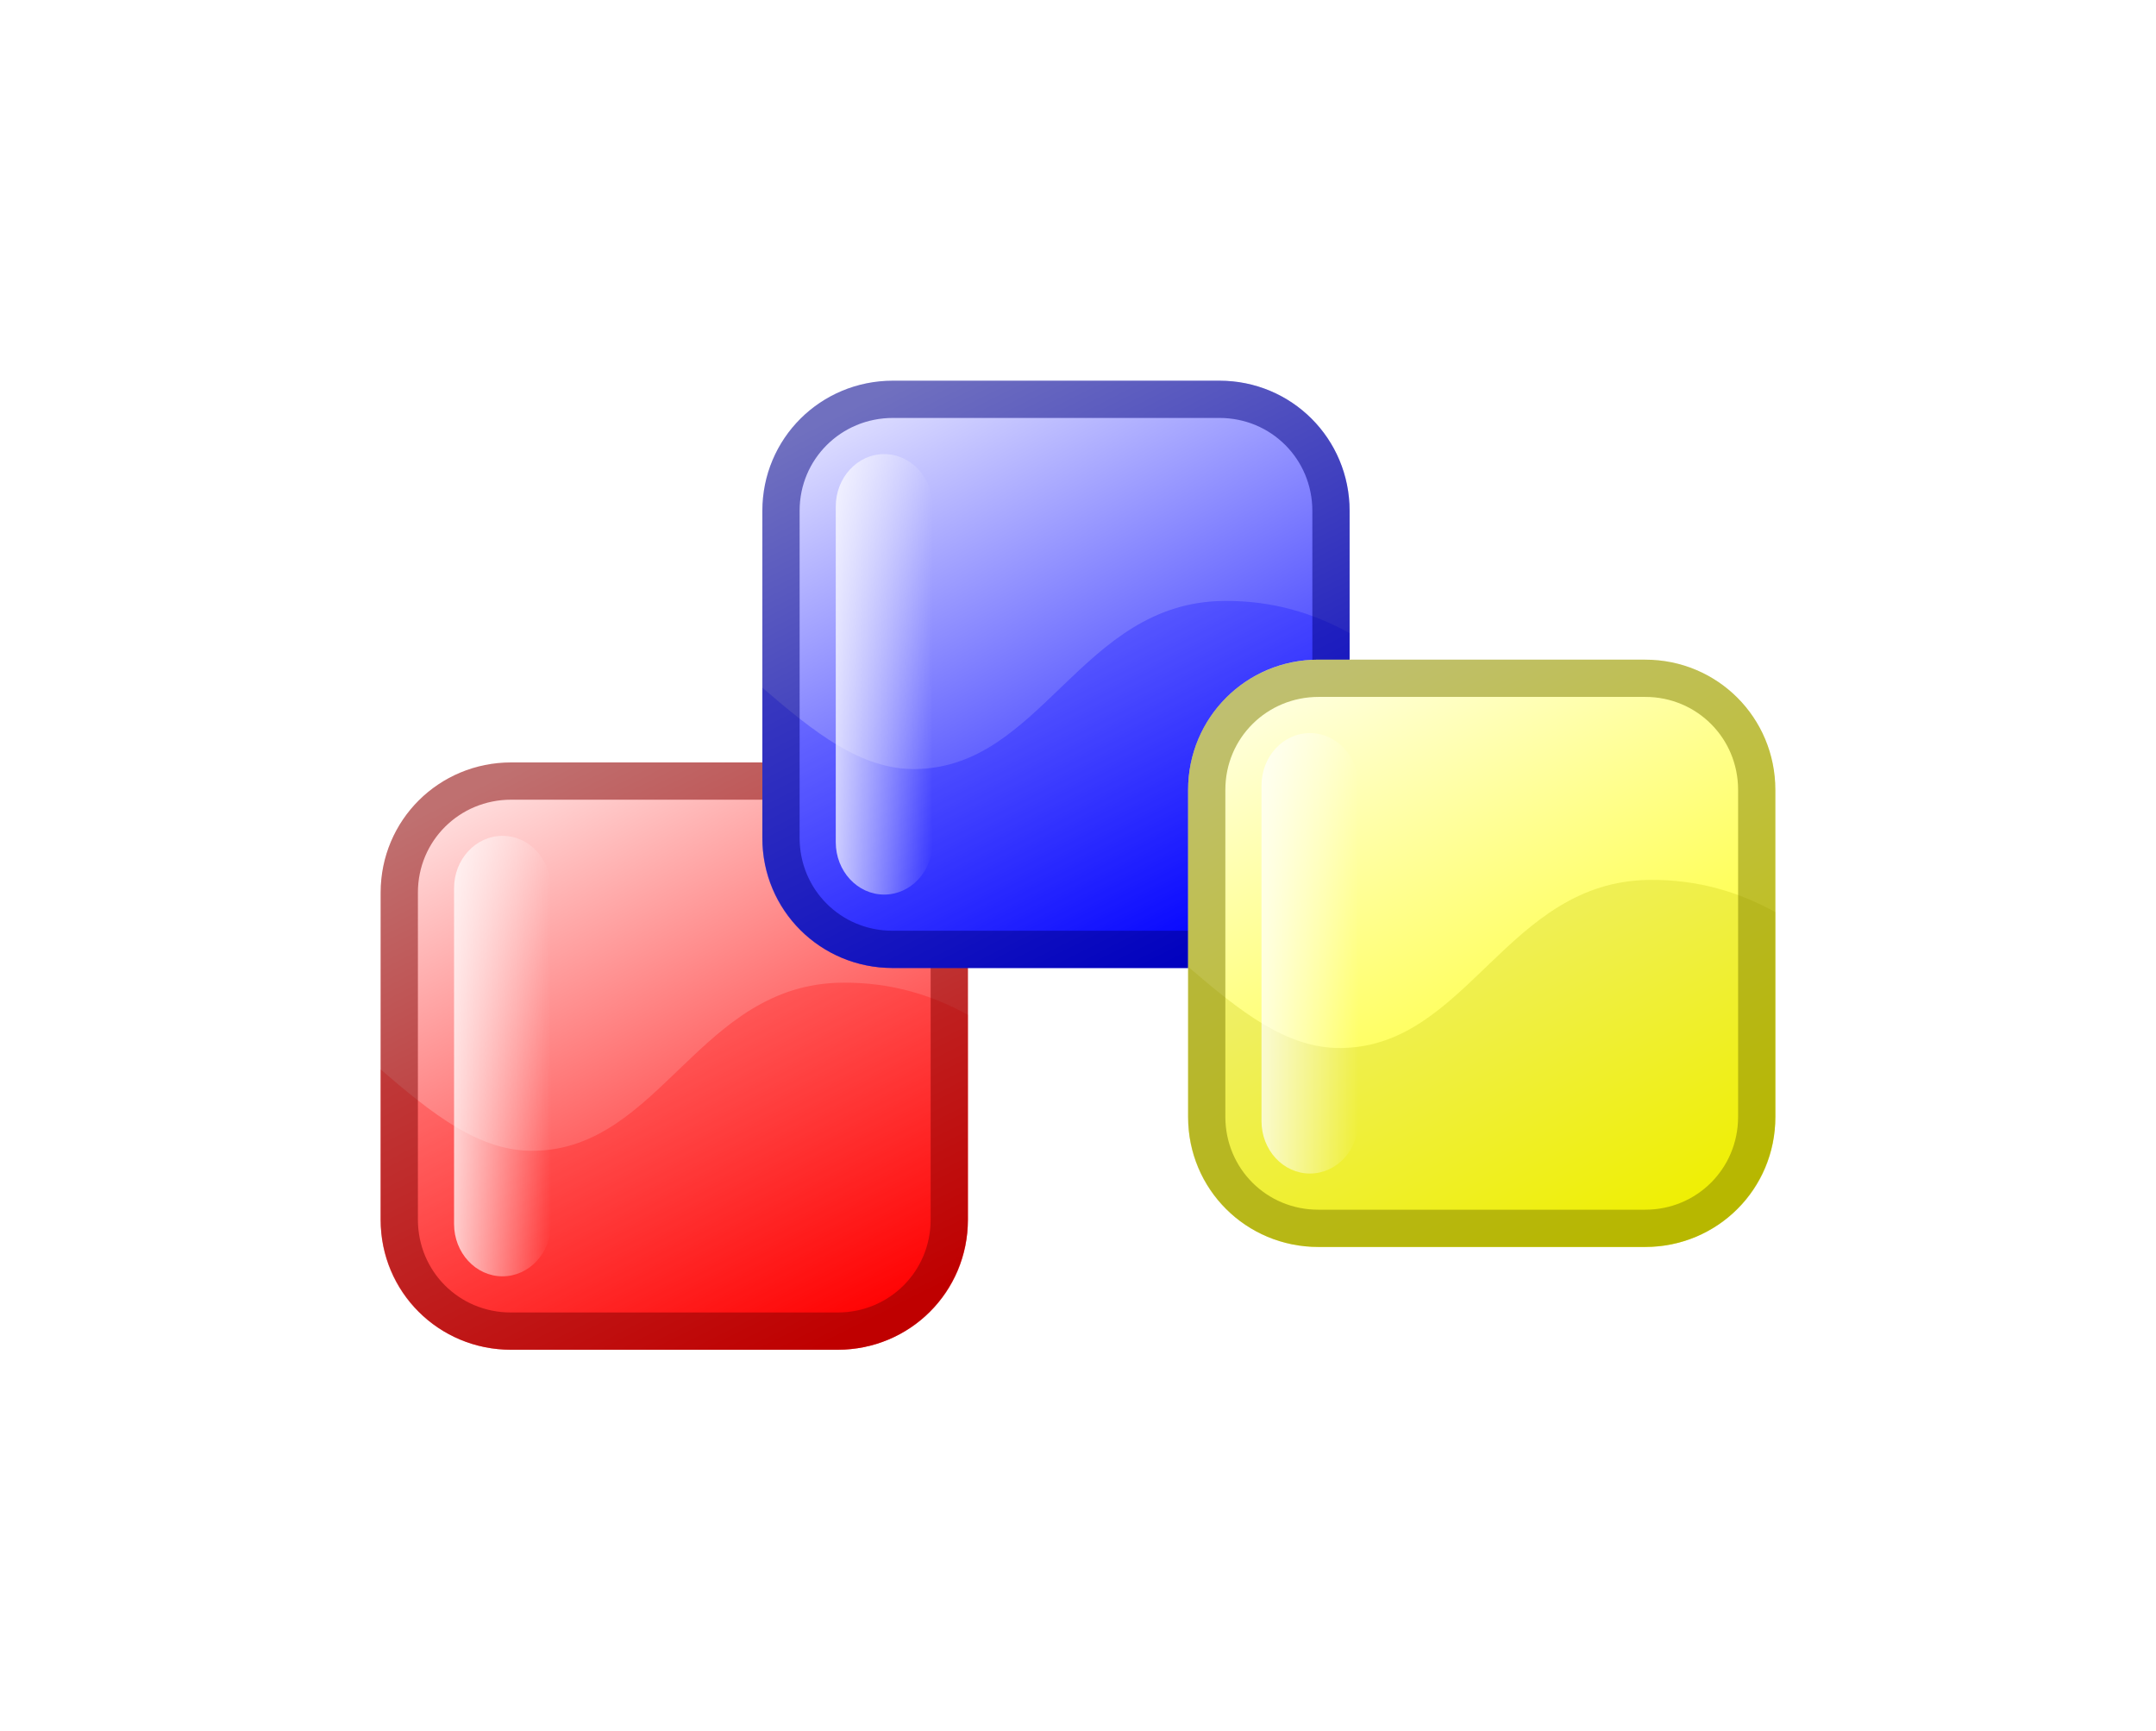
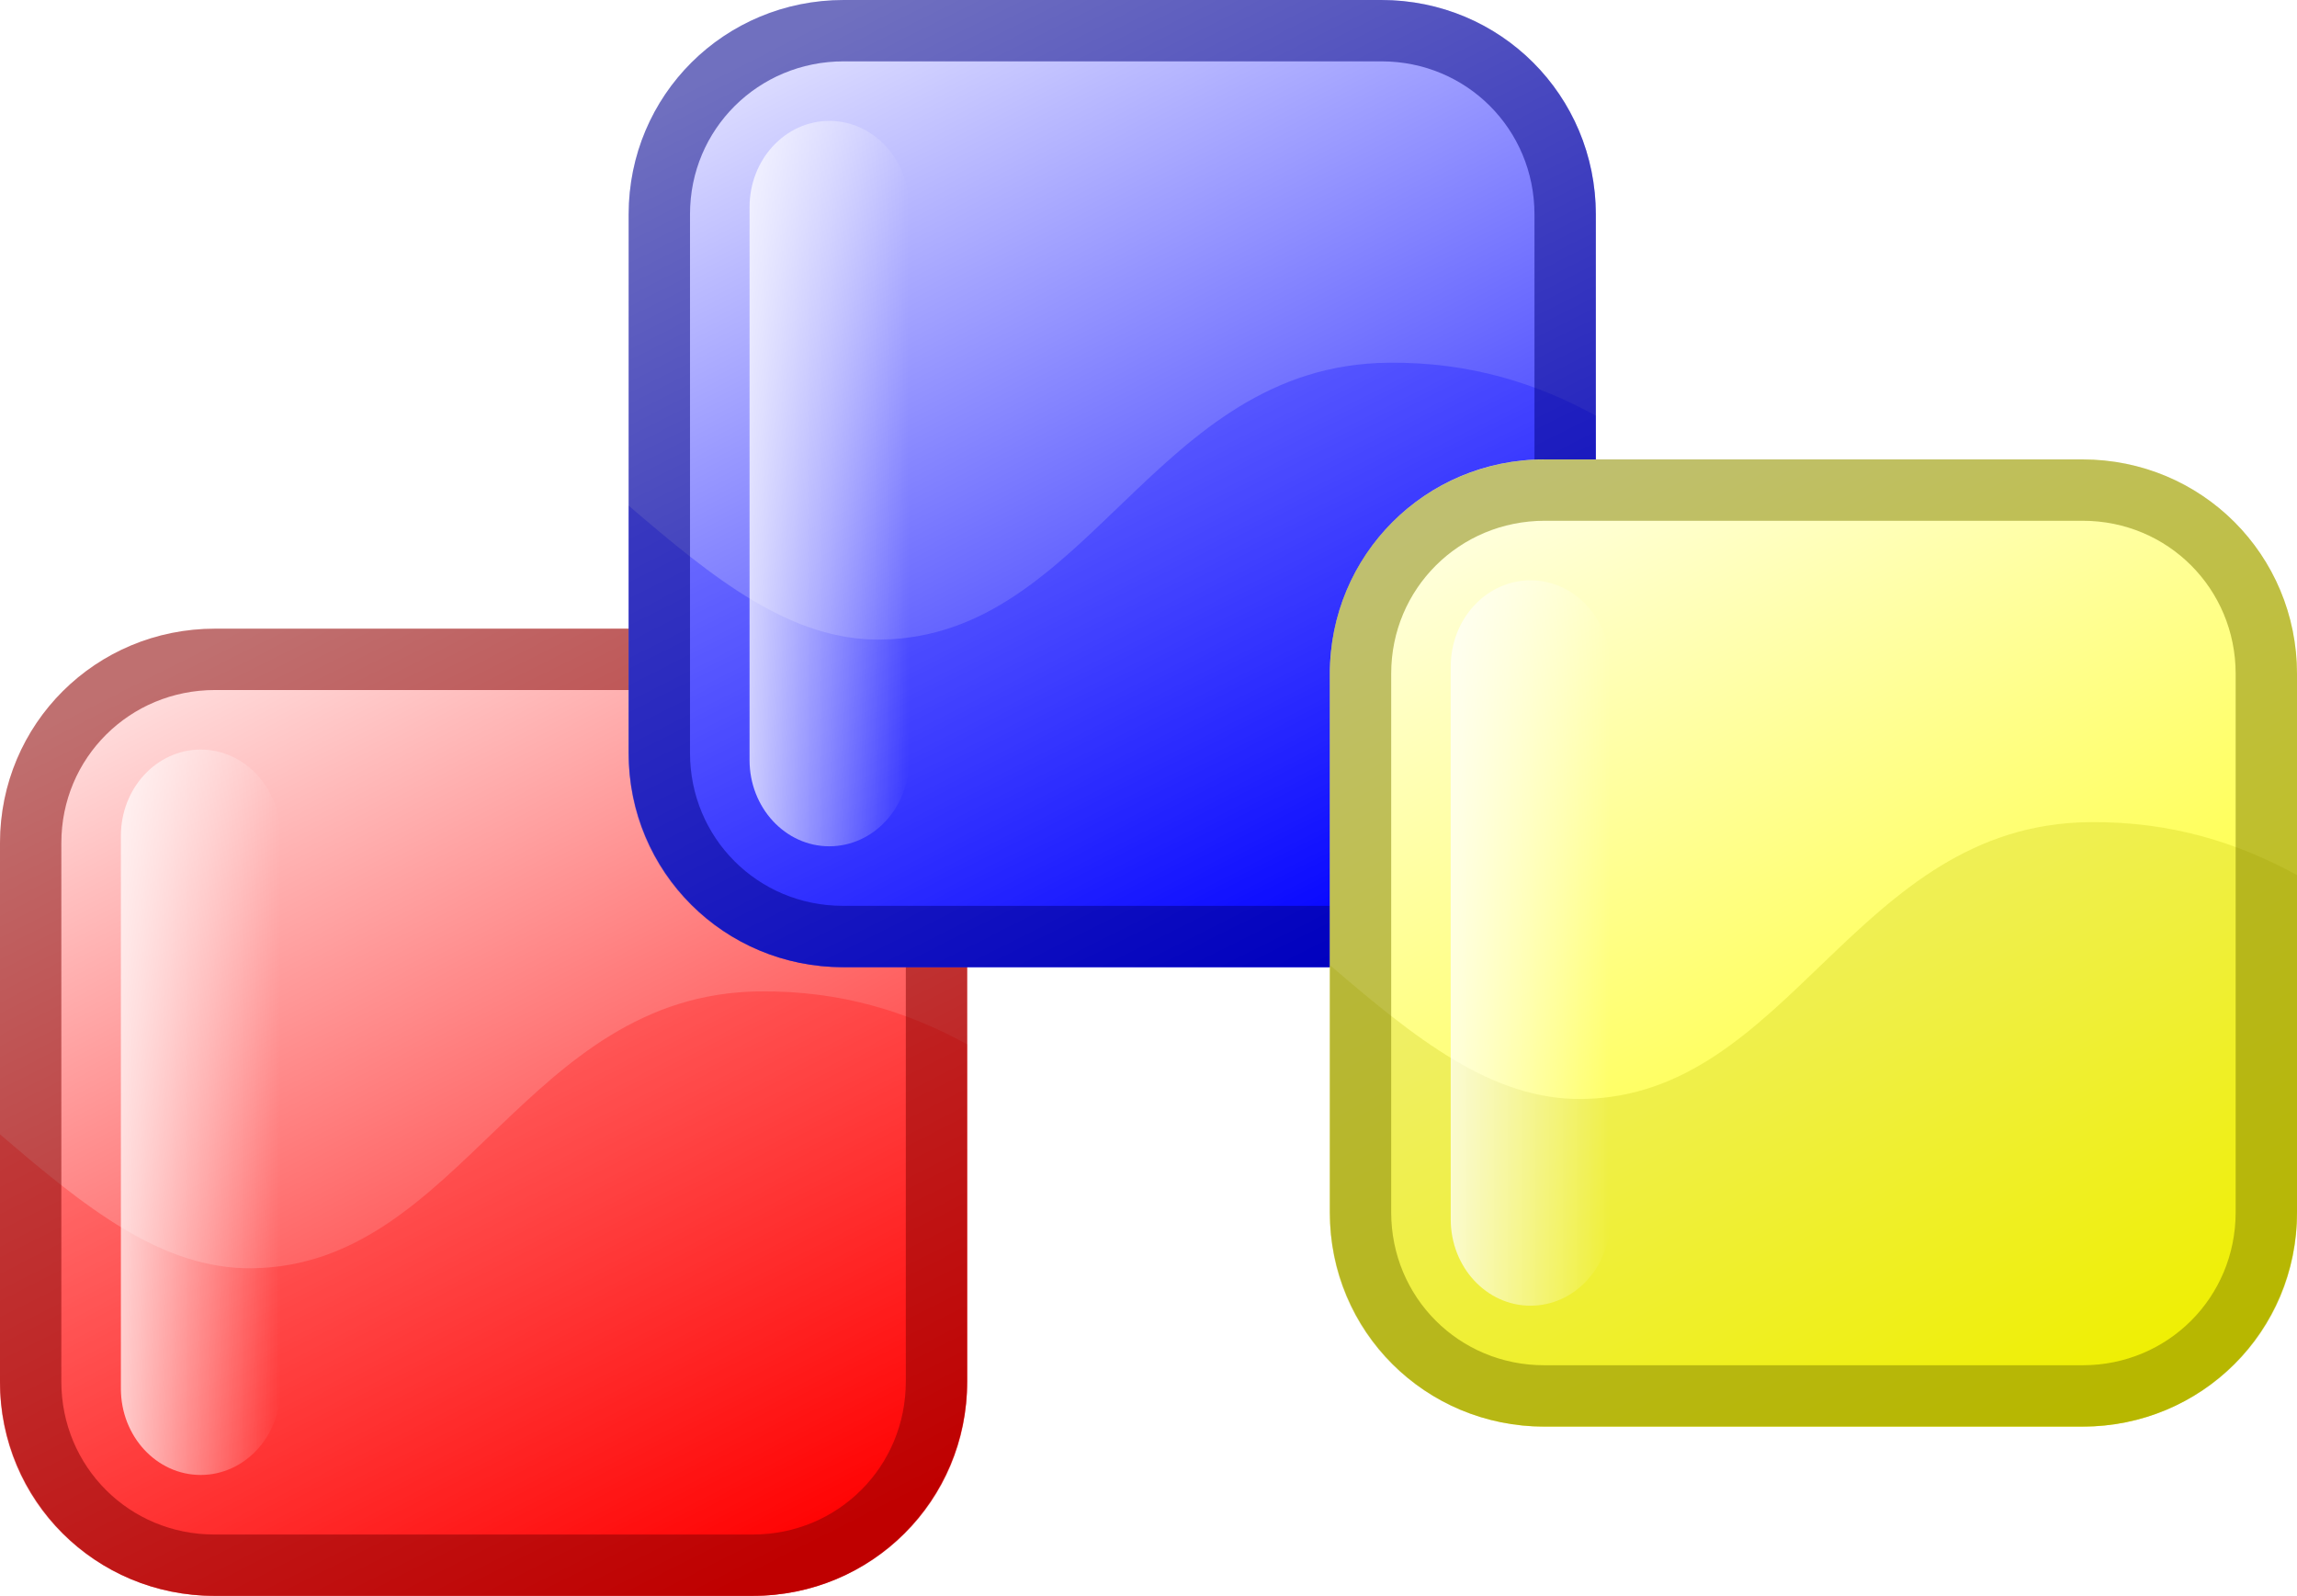
- <svg xmlns="http://www.w3.org/2000/svg" xmlns:xlink="http://www.w3.org/1999/xlink" width="124.606" height="100" id="svg1336" version="1.0">
+ <svg xmlns="http://www.w3.org/2000/svg" xmlns:xlink="http://www.w3.org/1999/xlink" width="80.606" height="56" id="svg1336" version="1.0">
  <defs id="defs1338">
    <linearGradient id="linearGradient8721">
      <stop id="stop12145" offset="0" style="stop-color:#ff0000;stop-opacity:1;" />
      <stop style="stop-color:#ffe0e0;stop-opacity:1;" offset="1" id="stop8725" />
    </linearGradient>
    <linearGradient id="linearGradient4073">
      <stop id="stop4075" offset="0" style="stop-color:#ffffff;stop-opacity:1;" />
      <stop id="stop4077" offset="1" style="stop-color:#ffffff;stop-opacity:0;" />
    </linearGradient>
    <linearGradient id="linearGradient6848">
      <stop id="stop6850" offset="0" style="stop-color:#0000ff;stop-opacity:1;" />
      <stop id="stop6852" offset="1" style="stop-color:#e0e0ff;stop-opacity:1;" />
    </linearGradient>
    <linearGradient id="linearGradient6854">
      <stop id="stop6856" offset="0" style="stop-color:#ffffe0;stop-opacity:1;" />
      <stop id="stop6858" offset="1" style="stop-color:#ffff00;stop-opacity:1;" />
    </linearGradient>
    <linearGradient xlink:href="#linearGradient8721" id="linearGradient3042" gradientUnits="userSpaceOnUse" gradientTransform="matrix(1.000031,0,0,1.000031,-45.00832,-319.1057)" x1="221.016" y1="674.085" x2="119.923" y2="474.091" />
    <linearGradient xlink:href="#linearGradient4073" id="linearGradient3044" gradientUnits="userSpaceOnUse" gradientTransform="matrix(0.545556,0,0,0.350255,-38.51666,72.6073)" x1="139.431" y1="520.743" x2="222.739" y2="520.743" />
    <linearGradient xlink:href="#linearGradient6848" id="linearGradient3046" gradientUnits="userSpaceOnUse" gradientTransform="matrix(1.334164,0,0,1.334164,-90.28301,-537.514)" x1="296.203" y1="571.529" x2="220.845" y2="421.623" />
    <linearGradient xlink:href="#linearGradient4073" id="linearGradient3048" gradientUnits="userSpaceOnUse" gradientTransform="matrix(0.545558,0,0,0.350255,91.4834,-57.3926)" x1="139.63" y1="520.742" x2="222.738" y2="520.742" />
    <linearGradient xlink:href="#linearGradient6854" id="linearGradient3050" gradientUnits="userSpaceOnUse" gradientTransform="matrix(1.334164,0,0,1.334164,54.71699,-442.514)" x1="221.022" y1="421.623" x2="296.726" y2="571.529" />
    <linearGradient xlink:href="#linearGradient4073" id="linearGradient3052" gradientUnits="userSpaceOnUse" gradientTransform="matrix(0.545558,0,0,0.350255,236.4833,37.6074)" x1="139.431" y1="520.742" x2="222.738" y2="520.742" />
  </defs>
-   <g id="layer1" transform="translate(7.600007,-258.296)">
+   <g id="layer1" transform="translate(-14.39999,-280.296)">
    <g id="g1457" transform="matrix(0.169697,0,0,0.169697,10.15757,276.0536)">
      <g style="display:inline" id="layer2">
-         <path id="rect1393" d="m 69.34,155 111.321,0 c 24.564,0 44.34,19.775 44.34,44.34 l 0,111.321 c 0,24.564 -19.775,44.34 -44.34,44.34 l -111.321,0 C 44.775,355 25,335.225 25,310.66 l 0,-111.321 c 0,-24.564 19.775,-44.34 44.34,-44.34 z" style="fill:url(#linearGradient3042);fill-opacity:1;fill-rule:nonzero;stroke:none;stroke-width:38;marker-start:none" />
-         <path id="path2231" d="m 182.057,230.006 c -48.531,0.525 -61.796,56.691 -104.899,57.25 -18.636,0.235 -34.53,-12.554 -52.158,-27.699 l 0,51.652 c 0,24.249 19.797,43.791 44.361,43.791 l 111.32,0 c 24.564,0 44.319,-19.543 44.319,-43.791 l 0,-70.255 c -12.032,-6.607 -25.966,-11.136 -42.944,-10.948 z" style="opacity:0.25;fill:#ff0000;fill-opacity:1;fill-rule:evenodd;stroke:none" />
+         <path id="rect1393" d="m 69.34,155 h 111.321 c 24.564,0 44.34,19.775 44.34,44.34 v 111.321 c 0,24.564 -19.775,44.34 -44.34,44.34 H 69.34 C 44.775,355 25,335.225 25,310.66 V 199.34 c 0,-24.564 19.775,-44.34 44.34,-44.34 z" style="fill:url(#linearGradient3042);fill-opacity:1;fill-rule:nonzero;stroke:none;stroke-width:38;marker-start:none" />
+         <path id="path2231" d="m 182.057,230.006 c -48.531,0.525 -61.796,56.691 -104.899,57.25 -18.636,0.235 -34.53,-12.554 -52.158,-27.699 v 51.652 c 0,24.249 19.797,43.791 44.361,43.791 h 111.32 c 24.564,0 44.319,-19.543 44.319,-43.791 v -70.255 c -12.032,-6.607 -25.966,-11.136 -42.944,-10.948 z" style="opacity:0.25;fill:#ff0000;fill-opacity:1;fill-rule:evenodd;stroke:none" />
        <rect rx="17.844" ry="17.844" y="180" x="50" height="150" width="33" id="rect3182" style="fill:url(#linearGradient3044);fill-opacity:1;fill-rule:nonzero;stroke:none" />
-         <path id="path37247" d="m 69.468,161.343 111.192,0 c 21.128,0 37.997,16.879 37.997,38.006 l 0,111.32 c 0,21.135 -16.865,37.988 -37.997,37.988 l -111.32,0 c -21.132,0 -37.997,-16.86 -37.997,-37.988 l 0,-111.358 c 0,-21.132 16.991,-37.968 38.125,-37.968 z" style="fill:none;stroke:#800000;stroke-width:12.686;stroke-linecap:butt;stroke-linejoin:round;stroke-miterlimit:20;stroke-opacity:0.502;stroke-dasharray:none;stroke-dashoffset:0;marker-start:none" />
+         <path id="path37247" d="m 69.468,161.343 h 111.192 c 21.128,0 37.997,16.879 37.997,38.006 v 111.32 c 0,21.135 -16.865,37.988 -37.997,37.988 H 69.34 c -21.132,0 -37.997,-16.86 -37.997,-37.988 V 199.311 c 0,-21.132 16.991,-37.968 38.125,-37.968 z" style="fill:none;stroke:#800000;stroke-width:12.686;stroke-linecap:butt;stroke-linejoin:round;stroke-miterlimit:20;stroke-dasharray:none;stroke-dashoffset:0;stroke-opacity:0.502;marker-start:none" />
      </g>
      <g style="display:inline" id="layer3">
-         <path id="path5922" d="m 199.34,25 111.321,0 c 24.564,0 44.34,19.775 44.34,44.34 l 0,111.321 c 0,24.564 -19.775,44.34 -44.34,44.34 l -111.321,0 C 174.775,225 155,205.225 155,180.66 l 0,-111.321 c 0,-24.564 19.775,-44.34 44.34,-44.34 z" style="fill:url(#linearGradient3046);fill-opacity:1;fill-rule:nonzero;stroke:none;stroke-width:38.281;marker-start:none" />
-         <path id="path5924" d="M 312.056,100.006 C 263.526,100.531 250.261,156.697 207.158,157.255 188.522,157.491 172.627,144.701 155,129.556 l 0,51.652 c 0,24.249 19.797,43.791 44.361,43.791 l 111.32,0 c 24.564,0 44.319,-19.543 44.319,-43.791 l 0,-70.255 c -12.032,-6.607 -25.966,-11.136 -42.944,-10.948 z" style="opacity:0.25;fill:#0000ff;fill-opacity:1;fill-rule:evenodd;stroke:none" />
+         <path id="path5922" d="M 199.34,25 H 310.66 c 24.564,0 44.34,19.775 44.34,44.34 v 111.321 c 0,24.564 -19.775,44.34 -44.34,44.34 H 199.34 C 174.775,225 155,205.225 155,180.66 V 69.34 c 0,-24.564 19.775,-44.34 44.34,-44.34 z" style="fill:url(#linearGradient3046);fill-opacity:1;fill-rule:nonzero;stroke:none;stroke-width:38.281;marker-start:none" />
+         <path id="path5924" d="M 312.056,100.006 C 263.526,100.531 250.261,156.697 207.158,157.255 188.522,157.491 172.627,144.701 155,129.556 v 51.652 c 0,24.249 19.797,43.791 44.361,43.791 h 111.32 c 24.564,0 44.319,-19.543 44.319,-43.791 v -70.255 c -12.032,-6.607 -25.966,-11.136 -42.944,-10.948 z" style="opacity:0.25;fill:#0000ff;fill-opacity:1;fill-rule:evenodd;stroke:none" />
        <rect rx="17.844" ry="17.844" y="50" x="180" height="150" width="33" id="rect5926" style="fill:url(#linearGradient3048);fill-opacity:1;fill-rule:nonzero;stroke:none" />
-         <path style="fill:none;stroke:#000080;stroke-width:12.686;stroke-linecap:butt;stroke-linejoin:round;stroke-miterlimit:20;stroke-opacity:0.502;stroke-dasharray:none;stroke-dashoffset:0;marker-start:none;display:inline" d="m 199.468,31.343 111.192,0 c 21.128,0 37.997,16.879 37.997,38.006 l 0,111.32 c 0,21.135 -16.865,37.988 -37.997,37.988 l -111.32,0 c -21.131,0 -37.997,-16.86 -37.997,-37.988 l 0,-111.358 c 0,-21.132 16.991,-37.968 38.125,-37.968 z" id="path41636" />
+         <path style="display:inline;fill:none;stroke:#000080;stroke-width:12.686;stroke-linecap:butt;stroke-linejoin:round;stroke-miterlimit:20;stroke-dasharray:none;stroke-dashoffset:0;stroke-opacity:0.502;marker-start:none" d="m 199.468,31.343 h 111.192 c 21.128,0 37.997,16.879 37.997,38.006 v 111.32 c 0,21.135 -16.865,37.988 -37.997,37.988 H 199.34 c -21.131,0 -37.997,-16.86 -37.997,-37.988 V 69.311 c 0,-21.132 16.991,-37.968 38.125,-37.968 z" id="path41636" />
      </g>
      <g id="layer4">
-         <path id="path5936" d="m 344.34,120 111.321,0 c 24.564,0 44.34,19.775 44.34,44.34 l 0,111.321 c 0,24.564 -19.775,44.34 -44.34,44.34 l -111.321,0 C 319.775,320 300,300.225 300,275.66 l 0,-111.321 c 0,-24.564 19.775,-44.34 44.34,-44.34 z" style="fill:url(#linearGradient3050);fill-opacity:1;fill-rule:nonzero;stroke:none;stroke-width:38.281;marker-start:none;display:inline" />
-         <path id="path5938" d="M 457.056,195.006 C 408.526,195.531 395.261,251.697 352.158,252.255 333.522,252.491 317.627,239.701 300,224.556 l 0,51.652 c 0,24.249 19.797,43.791 44.361,43.791 l 111.32,0 C 480.245,320 500,300.457 500,276.209 l 0,-70.255 c -12.032,-6.607 -25.966,-11.136 -42.944,-10.948 z" style="opacity:0.25;fill:#c0c000;fill-opacity:1;fill-rule:evenodd;stroke:none;display:inline" />
-         <rect rx="17.844" ry="17.844" y="145" x="325" height="150" width="33" id="rect5940" style="fill:url(#linearGradient3052);fill-opacity:1;fill-rule:nonzero;stroke:none;display:inline" />
-         <path id="path42512" d="m 344.468,126.343 111.192,0 c 21.128,0 37.997,16.879 37.997,38.006 l 0,111.32 c 0,21.135 -16.865,37.988 -37.997,37.988 l -111.32,0 c -21.131,0 -37.997,-16.86 -37.997,-37.988 l 0,-111.358 c 0,-21.132 16.991,-37.968 38.125,-37.968 z" style="fill:none;stroke:#808000;stroke-width:12.686;stroke-linecap:butt;stroke-linejoin:round;stroke-miterlimit:20;stroke-opacity:0.502;stroke-dasharray:none;stroke-dashoffset:0;marker-start:none;display:inline" />
+         <path id="path5936" d="m 344.34,120 h 111.321 c 24.564,0 44.34,19.775 44.34,44.34 v 111.321 c 0,24.564 -19.775,44.34 -44.34,44.34 H 344.34 C 319.775,320 300,300.225 300,275.66 V 164.34 c 0,-24.564 19.775,-44.34 44.34,-44.34 z" style="display:inline;fill:url(#linearGradient3050);fill-opacity:1;fill-rule:nonzero;stroke:none;stroke-width:38.281;marker-start:none" />
+         <path id="path5938" d="M 457.056,195.006 C 408.526,195.531 395.261,251.697 352.158,252.255 333.522,252.491 317.627,239.701 300,224.556 v 51.652 c 0,24.249 19.797,43.791 44.361,43.791 H 455.681 C 480.245,320 500,300.457 500,276.209 v -70.255 c -12.032,-6.607 -25.966,-11.136 -42.944,-10.948 z" style="display:inline;opacity:0.25;fill:#c0c000;fill-opacity:1;fill-rule:evenodd;stroke:none" />
+         <rect rx="17.844" ry="17.844" y="145" x="325" height="150" width="33" id="rect5940" style="display:inline;fill:url(#linearGradient3052);fill-opacity:1;fill-rule:nonzero;stroke:none" />
+         <path id="path42512" d="m 344.468,126.343 h 111.192 c 21.128,0 37.997,16.879 37.997,38.006 v 111.32 c 0,21.135 -16.865,37.988 -37.997,37.988 H 344.34 c -21.131,0 -37.997,-16.86 -37.997,-37.988 V 164.311 c 0,-21.132 16.991,-37.968 38.125,-37.968 z" style="display:inline;fill:none;stroke:#808000;stroke-width:12.686;stroke-linecap:butt;stroke-linejoin:round;stroke-miterlimit:20;stroke-dasharray:none;stroke-dashoffset:0;stroke-opacity:0.502;marker-start:none" />
      </g>
    </g>
  </g>
</svg>
